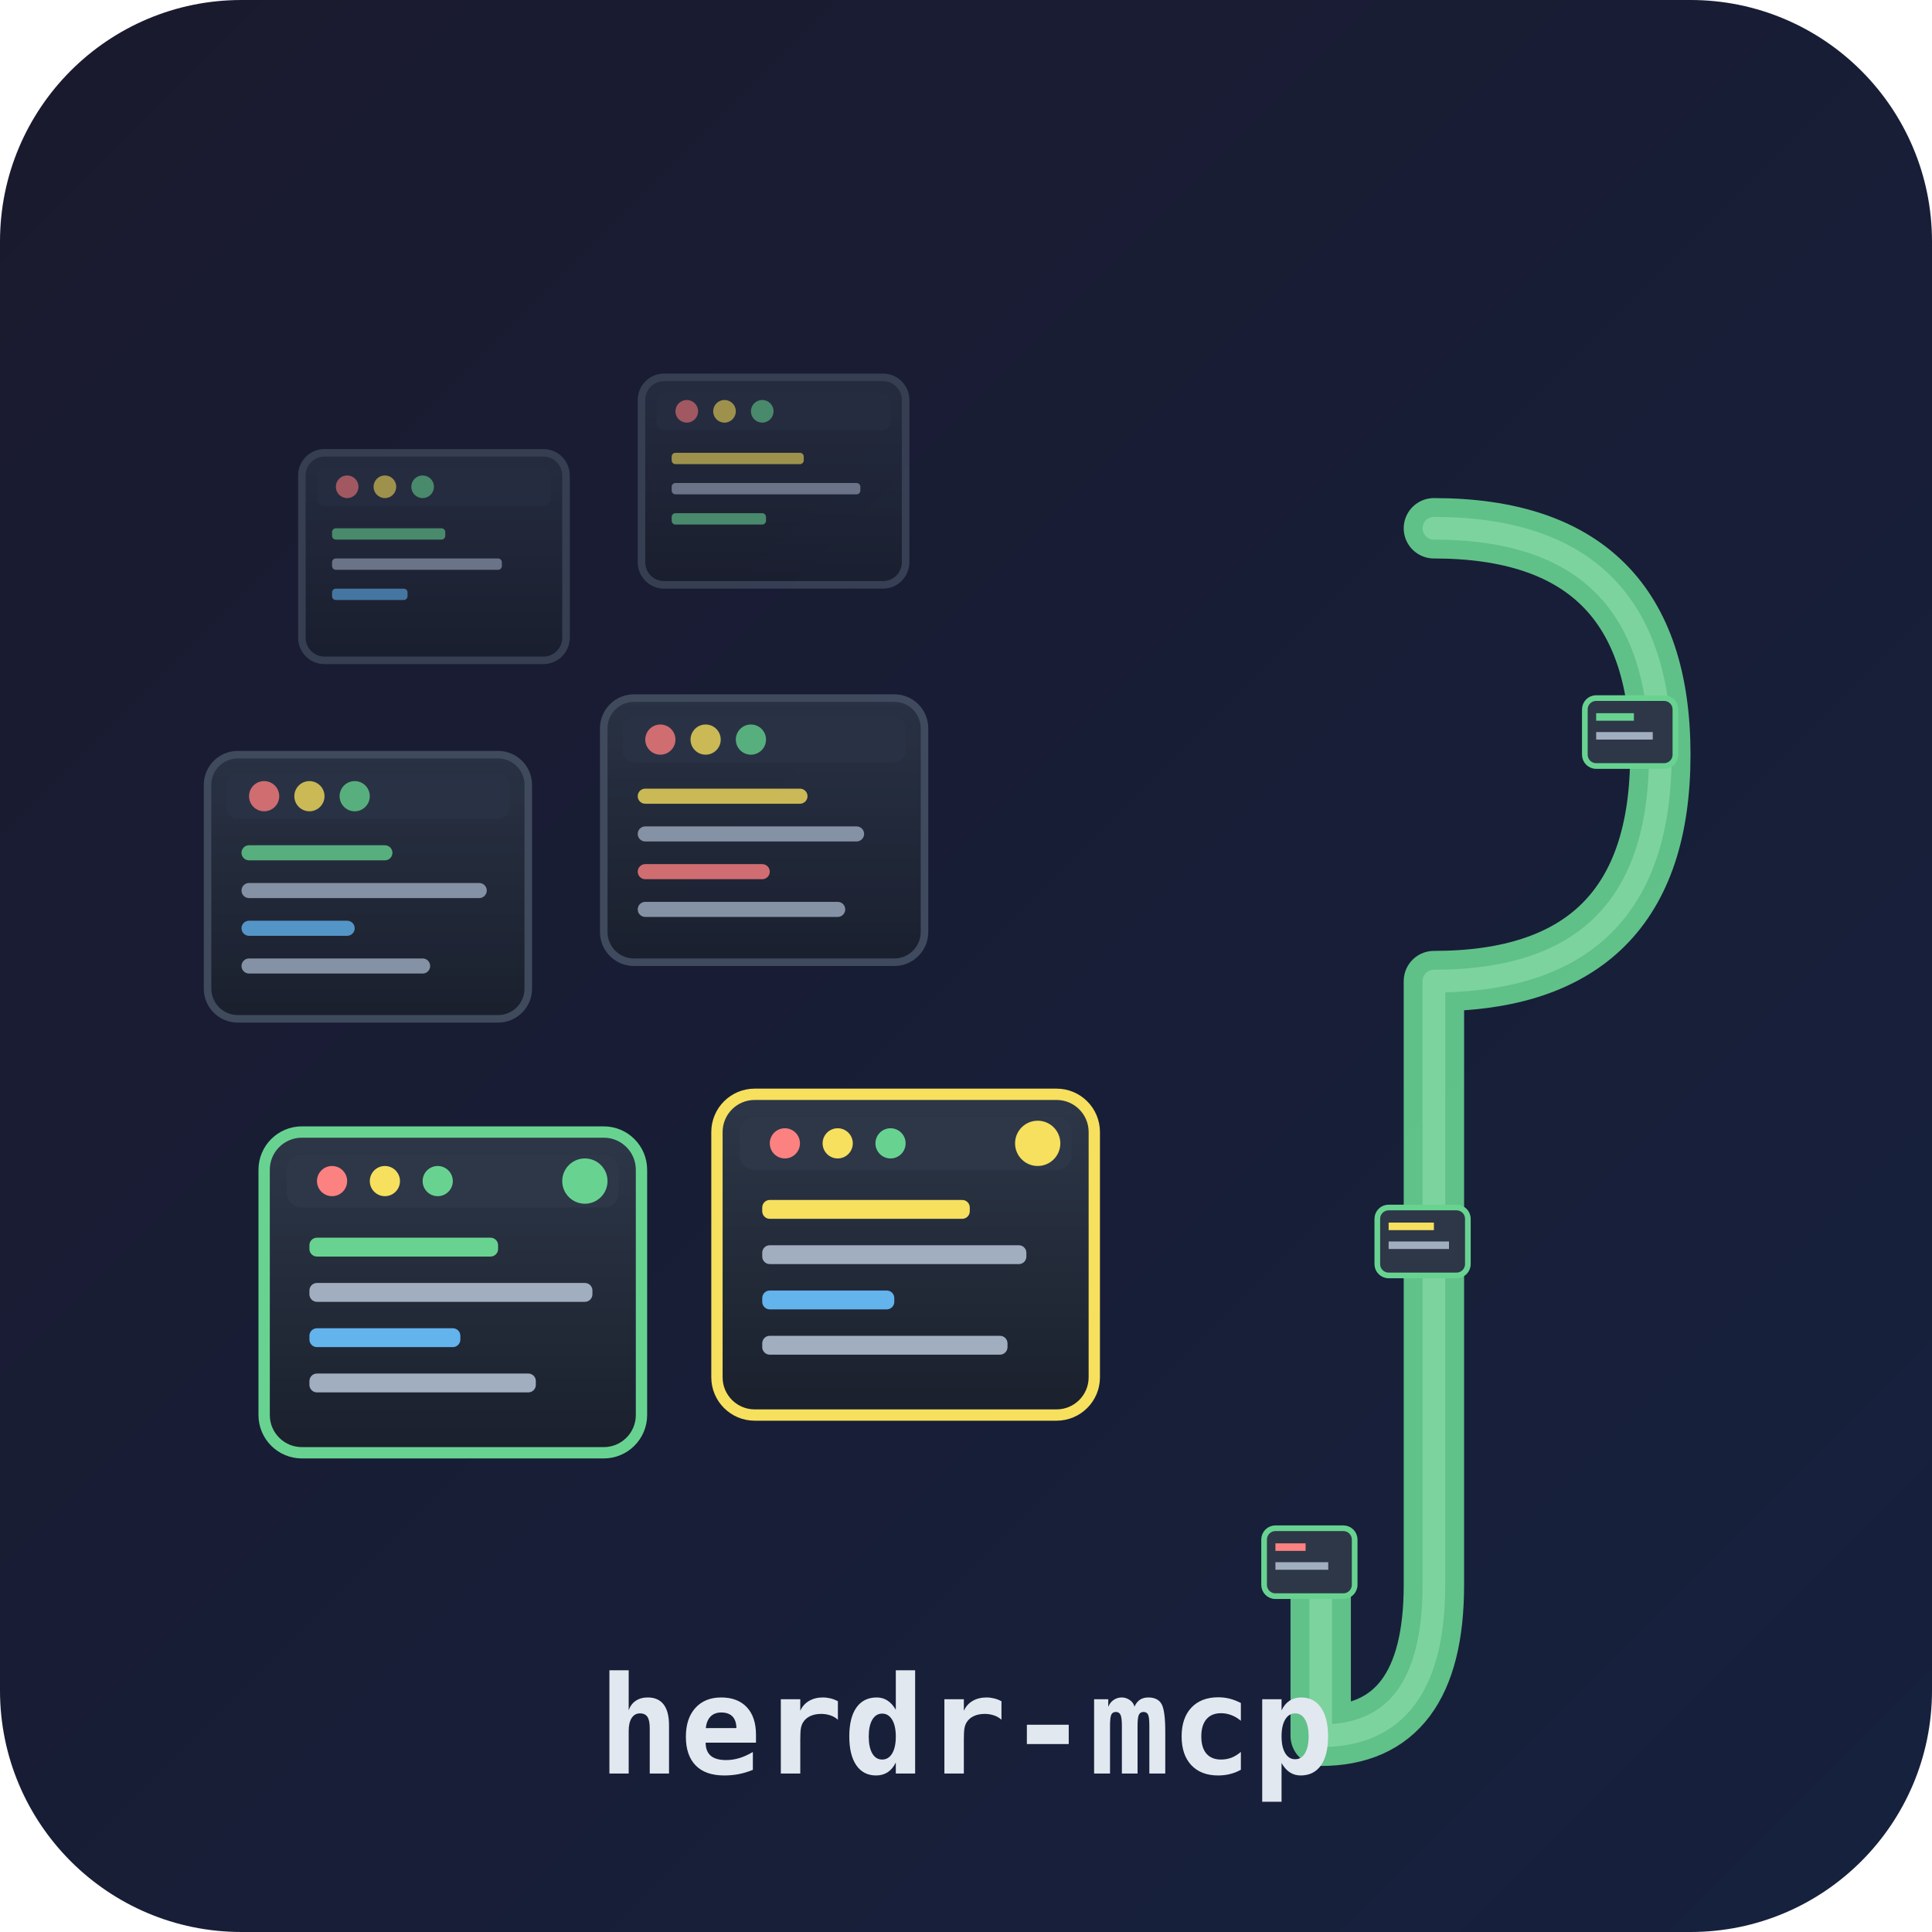
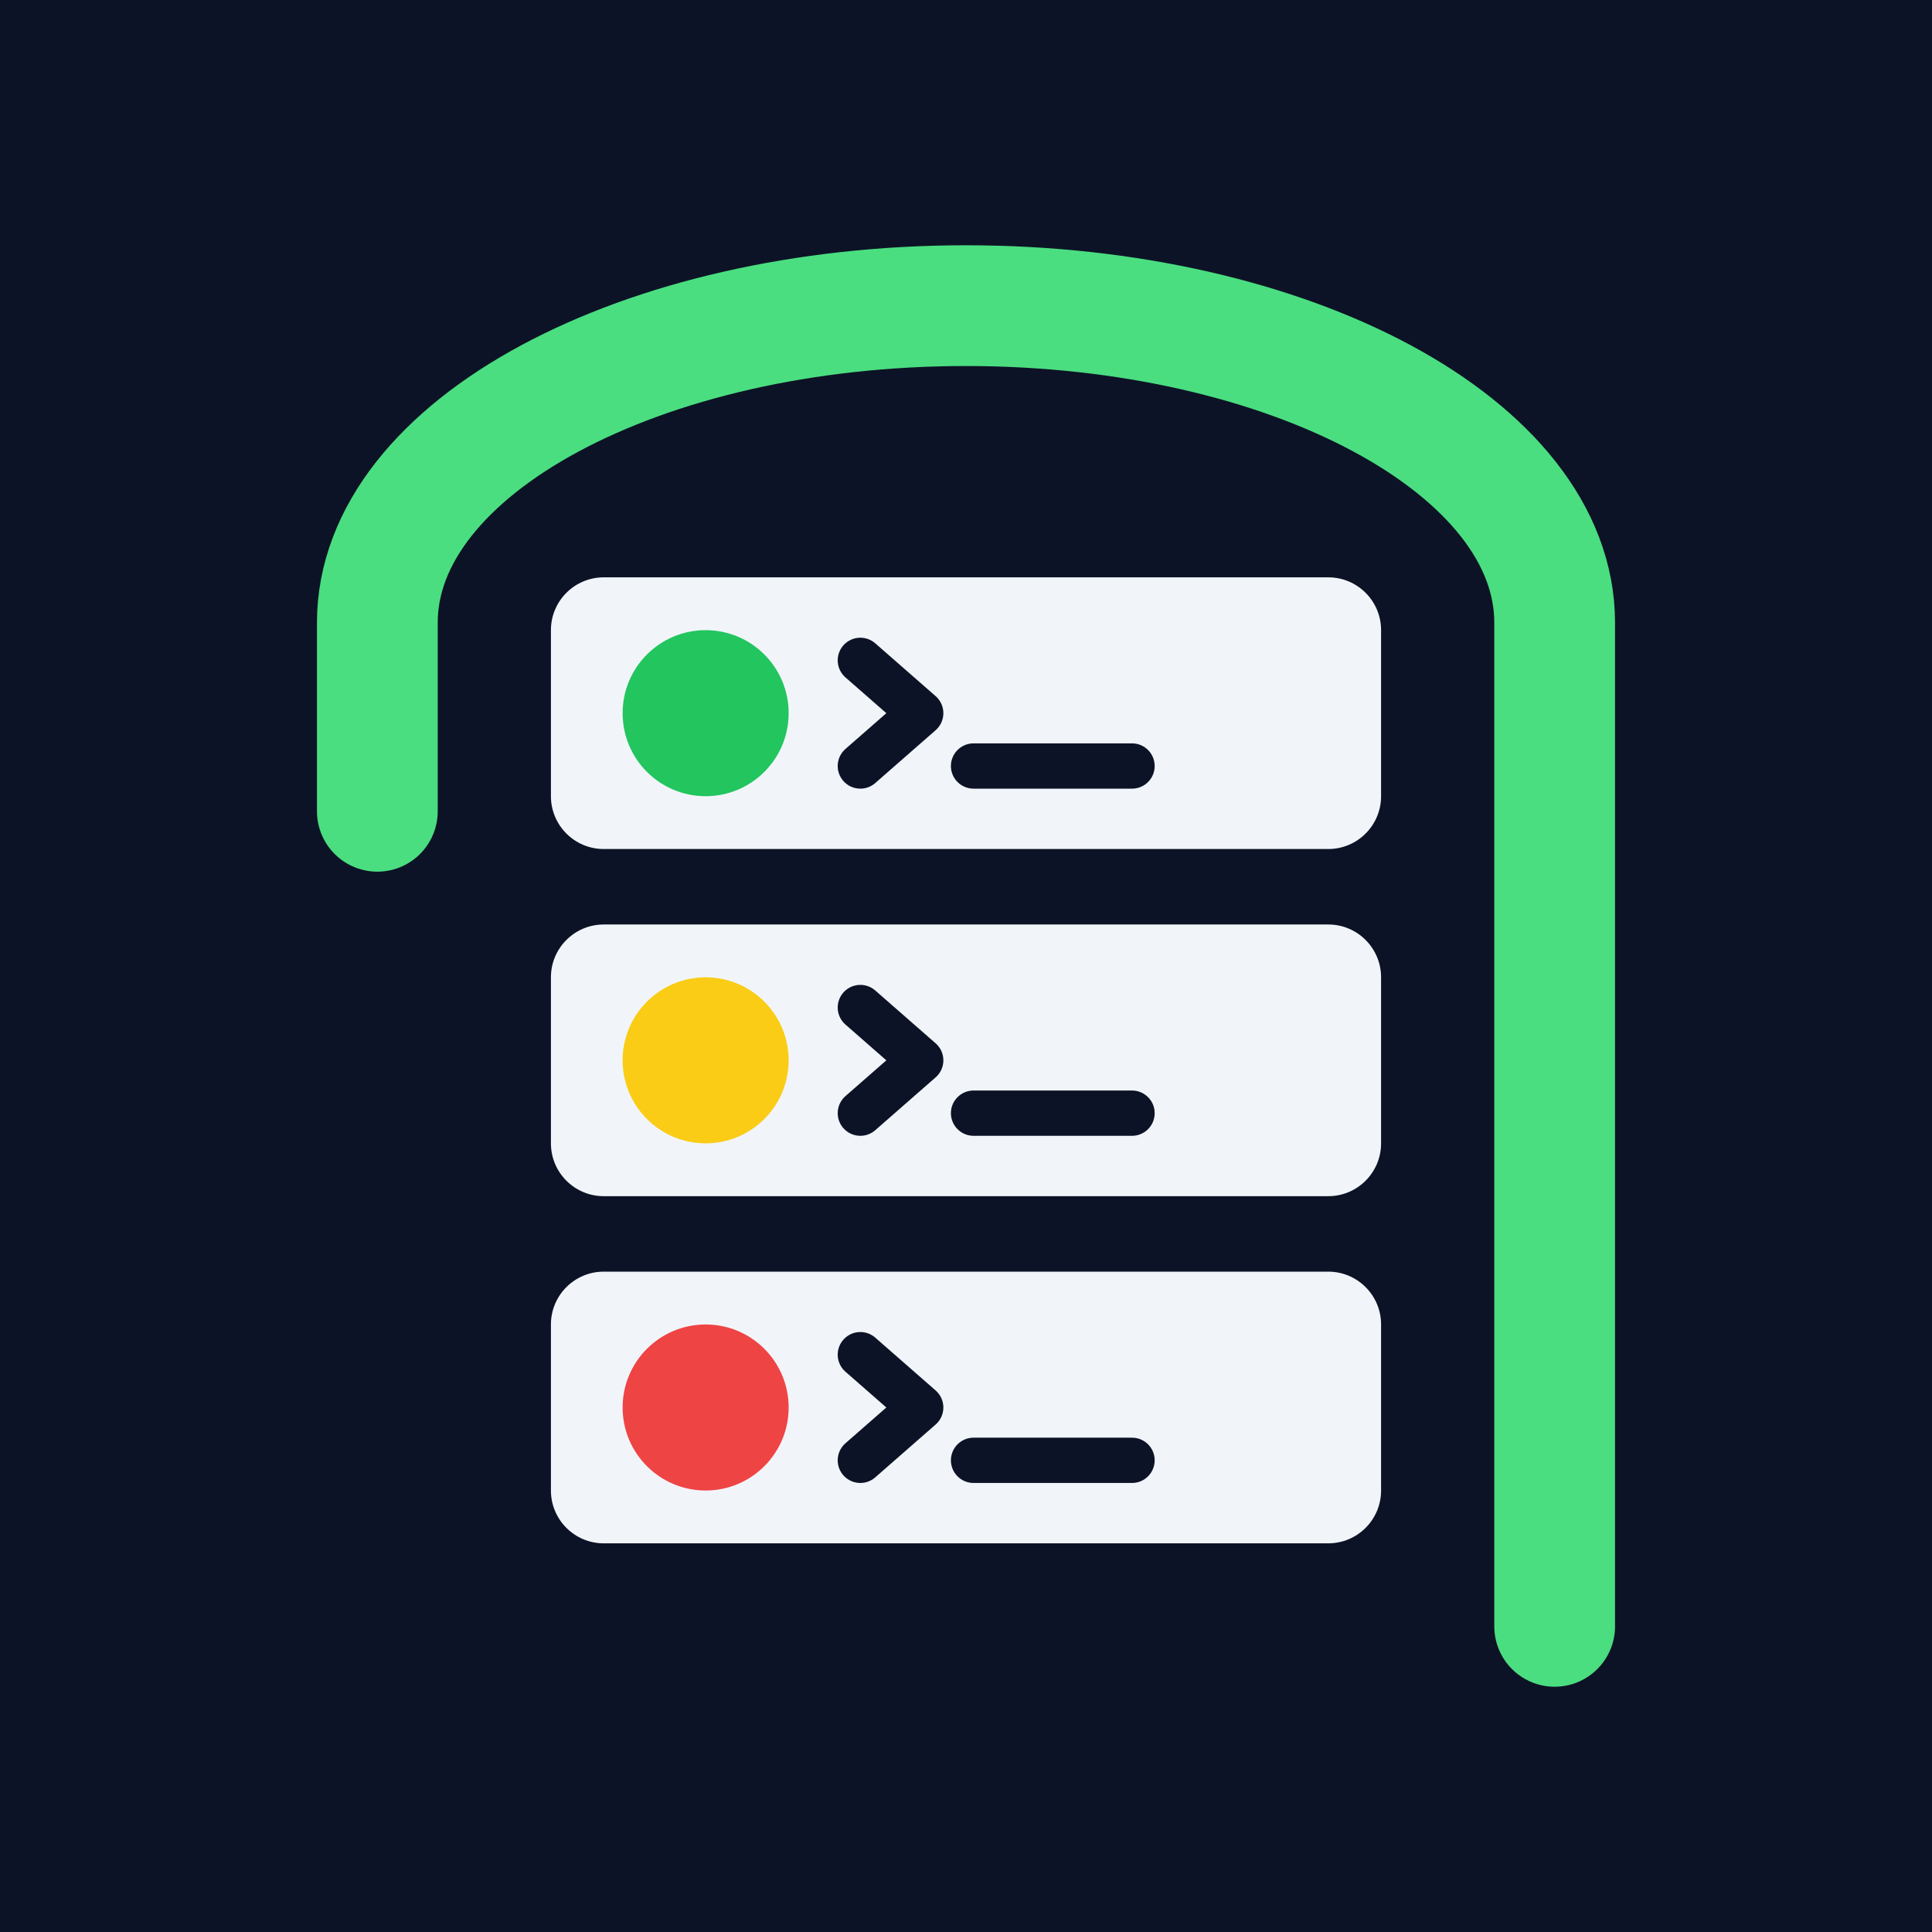
<svg xmlns="http://www.w3.org/2000/svg" viewBox="0 0 512 512" width="512" height="512">
-   <defs>
-     <linearGradient id="bgGrad" x1="0%" y1="0%" x2="100%" y2="100%">
-       <stop offset="0%" style="stop-color:#1a1a2e" />
-       <stop offset="100%" style="stop-color:#16213e" />
-     </linearGradient>
-     <linearGradient id="termGrad" x1="0%" y1="0%" x2="0%" y2="100%">
-       <stop offset="0%" style="stop-color:#2d3748" />
-       <stop offset="100%" style="stop-color:#1a202c" />
-     </linearGradient>
-   </defs>
-   <rect width="512" height="512" rx="64" fill="url(#bgGrad)" />
-   <g opacity="0.6">
-     <rect x="80" y="120" width="70" height="55" rx="6" fill="url(#termGrad)" stroke="#4a5568" stroke-width="2" />
-     <rect x="84" y="124" width="62" height="10" rx="2" fill="#2d3748" />
-     <circle cx="92" cy="129" r="3" fill="#fc8181" />
-     <circle cx="102" cy="129" r="3" fill="#f6e05e" />
-     <circle cx="112" cy="129" r="3" fill="#68d391" />
-     <rect x="88" y="140" width="30" height="3" rx="1" fill="#68d391" />
-     <rect x="88" y="148" width="45" height="3" rx="1" fill="#a0aec0" />
-     <rect x="88" y="156" width="20" height="3" rx="1" fill="#63b3ed" />
+   <rect width="512" height="512" fill="#0d1326" />
+   <path d="M412 431 V165 A156 84 0 0 0 100 165 V215" fill="none" stroke="#4ade80" stroke-width="32" stroke-linecap="round" />
+   <g fill="none" stroke="#0d1326" stroke-width="12" stroke-linecap="round" stroke-linejoin="round">
+     <rect x="146" y="153" width="220" height="72" rx="14" fill="#f1f5f9" stroke="none" />
+     <circle cx="187" cy="189" r="22" fill="#22c55e" stroke="none" />
+     <path d="M228 175 L244 189 L228 203 M258 203 H300" />
+     <rect x="146" y="245" width="220" height="72" rx="14" fill="#f1f5f9" stroke="none" />
+     <circle cx="187" cy="281" r="22" fill="#facc15" stroke="none" />
+     <path d="M228 267 L244 281 L228 295 M258 295 H300" />
+     <rect x="146" y="337" width="220" height="72" rx="14" fill="#f1f5f9" stroke="none" />
+     <circle cx="187" cy="373" r="22" fill="#ef4444" stroke="none" />
+     <path d="M228 359 L244 373 L228 387 M258 387 H300" />
  </g>
-   <g opacity="0.6">
-     <rect x="170" y="100" width="70" height="55" rx="6" fill="url(#termGrad)" stroke="#4a5568" stroke-width="2" />
-     <rect x="174" y="104" width="62" height="10" rx="2" fill="#2d3748" />
-     <circle cx="182" cy="109" r="3" fill="#fc8181" />
-     <circle cx="192" cy="109" r="3" fill="#f6e05e" />
-     <circle cx="202" cy="109" r="3" fill="#68d391" />
-     <rect x="178" y="120" width="35" height="3" rx="1" fill="#f6e05e" />
-     <rect x="178" y="128" width="50" height="3" rx="1" fill="#a0aec0" />
-     <rect x="178" y="136" width="25" height="3" rx="1" fill="#68d391" />
-   </g>
-   <g opacity="0.8">
-     <rect x="55" y="200" width="85" height="70" rx="8" fill="url(#termGrad)" stroke="#4a5568" stroke-width="2" />
-     <rect x="60" y="205" width="75" height="12" rx="3" fill="#2d3748" />
-     <circle cx="70" cy="211" r="4" fill="#fc8181" />
-     <circle cx="82" cy="211" r="4" fill="#f6e05e" />
-     <circle cx="94" cy="211" r="4" fill="#68d391" />
-     <rect x="64" y="224" width="40" height="4" rx="2" fill="#68d391" />
-     <rect x="64" y="234" width="65" height="4" rx="2" fill="#a0aec0" />
-     <rect x="64" y="244" width="30" height="4" rx="2" fill="#63b3ed" />
-     <rect x="64" y="254" width="50" height="4" rx="2" fill="#a0aec0" />
-   </g>
-   <g opacity="0.8">
-     <rect x="160" y="185" width="85" height="70" rx="8" fill="url(#termGrad)" stroke="#4a5568" stroke-width="2" />
-     <rect x="165" y="190" width="75" height="12" rx="3" fill="#2d3748" />
-     <circle cx="175" cy="196" r="4" fill="#fc8181" />
-     <circle cx="187" cy="196" r="4" fill="#f6e05e" />
-     <circle cx="199" cy="196" r="4" fill="#68d391" />
-     <rect x="169" y="209" width="45" height="4" rx="2" fill="#f6e05e" />
-     <rect x="169" y="219" width="60" height="4" rx="2" fill="#a0aec0" />
-     <rect x="169" y="229" width="35" height="4" rx="2" fill="#fc8181" />
-     <rect x="169" y="239" width="55" height="4" rx="2" fill="#a0aec0" />
-   </g>
-   <g>
-     <rect x="70" y="300" width="100" height="85" rx="10" fill="url(#termGrad)" stroke="#68d391" stroke-width="3" />
-     <rect x="76" y="306" width="88" height="14" rx="4" fill="#2d3748" />
-     <circle cx="88" cy="313" r="4" fill="#fc8181" />
-     <circle cx="102" cy="313" r="4" fill="#f6e05e" />
-     <circle cx="116" cy="313" r="4" fill="#68d391" />
-     <rect x="82" y="328" width="50" height="5" rx="2" fill="#68d391" />
-     <rect x="82" y="340" width="75" height="5" rx="2" fill="#a0aec0" />
-     <rect x="82" y="352" width="40" height="5" rx="2" fill="#63b3ed" />
-     <rect x="82" y="364" width="60" height="5" rx="2" fill="#a0aec0" />
-     <circle cx="155" cy="313" r="6" fill="#68d391" />
-   </g>
-   <g>
-     <rect x="190" y="290" width="100" height="85" rx="10" fill="url(#termGrad)" stroke="#f6e05e" stroke-width="3" />
-     <rect x="196" y="296" width="88" height="14" rx="4" fill="#2d3748" />
-     <circle cx="208" cy="303" r="4" fill="#fc8181" />
-     <circle cx="222" cy="303" r="4" fill="#f6e05e" />
-     <circle cx="236" cy="303" r="4" fill="#68d391" />
-     <rect x="202" y="318" width="55" height="5" rx="2" fill="#f6e05e" />
-     <rect x="202" y="330" width="70" height="5" rx="2" fill="#a0aec0" />
-     <rect x="202" y="342" width="35" height="5" rx="2" fill="#63b3ed" />
-     <rect x="202" y="354" width="65" height="5" rx="2" fill="#a0aec0" />
-     <circle cx="275" cy="303" r="6" fill="#f6e05e" />
-   </g>
-   <g transform="translate(320, 140)">
-     <path d="M 60 0               Q 120 0, 120 60               Q 120 120, 60 120               L 60 280              Q 60 320, 30 320              L 30 280" fill="none" stroke="#68d391" stroke-width="16" stroke-linecap="round" stroke-linejoin="round" opacity="0.9" />
-     <path d="M 60 0               Q 120 0, 120 60               Q 120 120, 60 120               L 60 280              Q 60 320, 30 320              L 30 280" fill="none" stroke="#9ae6b4" stroke-width="6" stroke-linecap="round" stroke-linejoin="round" opacity="0.5" />
-     <rect x="100" y="45" width="24" height="18" rx="3" fill="#2d3748" stroke="#68d391" stroke-width="1.5" />
-     <rect x="103" y="49" width="10" height="2" fill="#68d391" />
-     <rect x="103" y="54" width="15" height="2" fill="#a0aec0" />
-     <rect x="45" y="180" width="24" height="18" rx="3" fill="#2d3748" stroke="#68d391" stroke-width="1.5" />
-     <rect x="48" y="184" width="12" height="2" fill="#f6e05e" />
-     <rect x="48" y="189" width="16" height="2" fill="#a0aec0" />
-     <rect x="15" y="265" width="24" height="18" rx="3" fill="#2d3748" stroke="#68d391" stroke-width="1.5" />
-     <rect x="18" y="269" width="8" height="2" fill="#fc8181" />
-     <rect x="18" y="274" width="14" height="2" fill="#a0aec0" />
-   </g>
-   <text x="256" y="470" font-family="SF Mono, Monaco, Consolas, monospace" font-size="36" font-weight="bold" fill="#e2e8f0" text-anchor="middle">herdr-mcp</text>
</svg>
